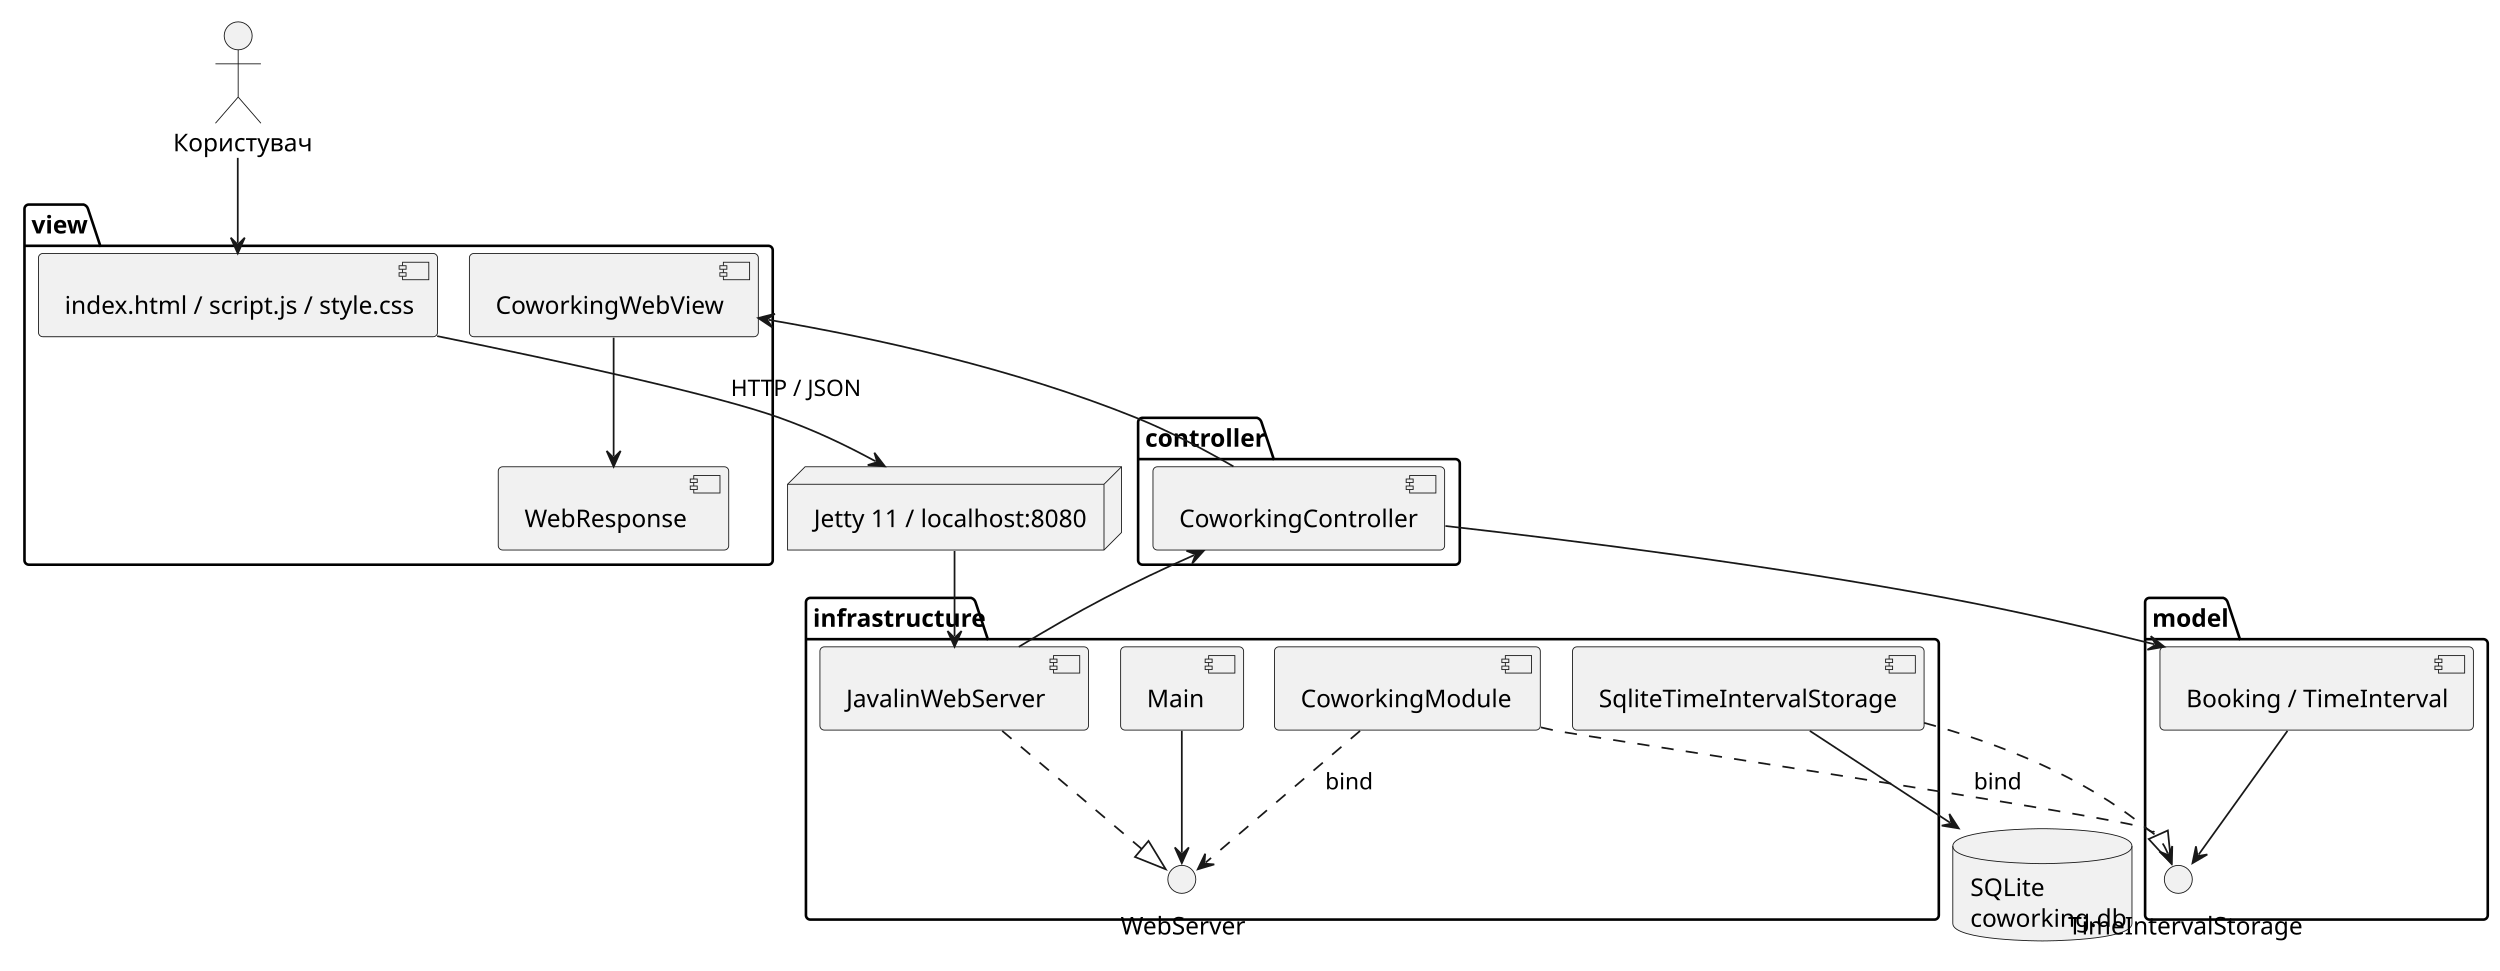
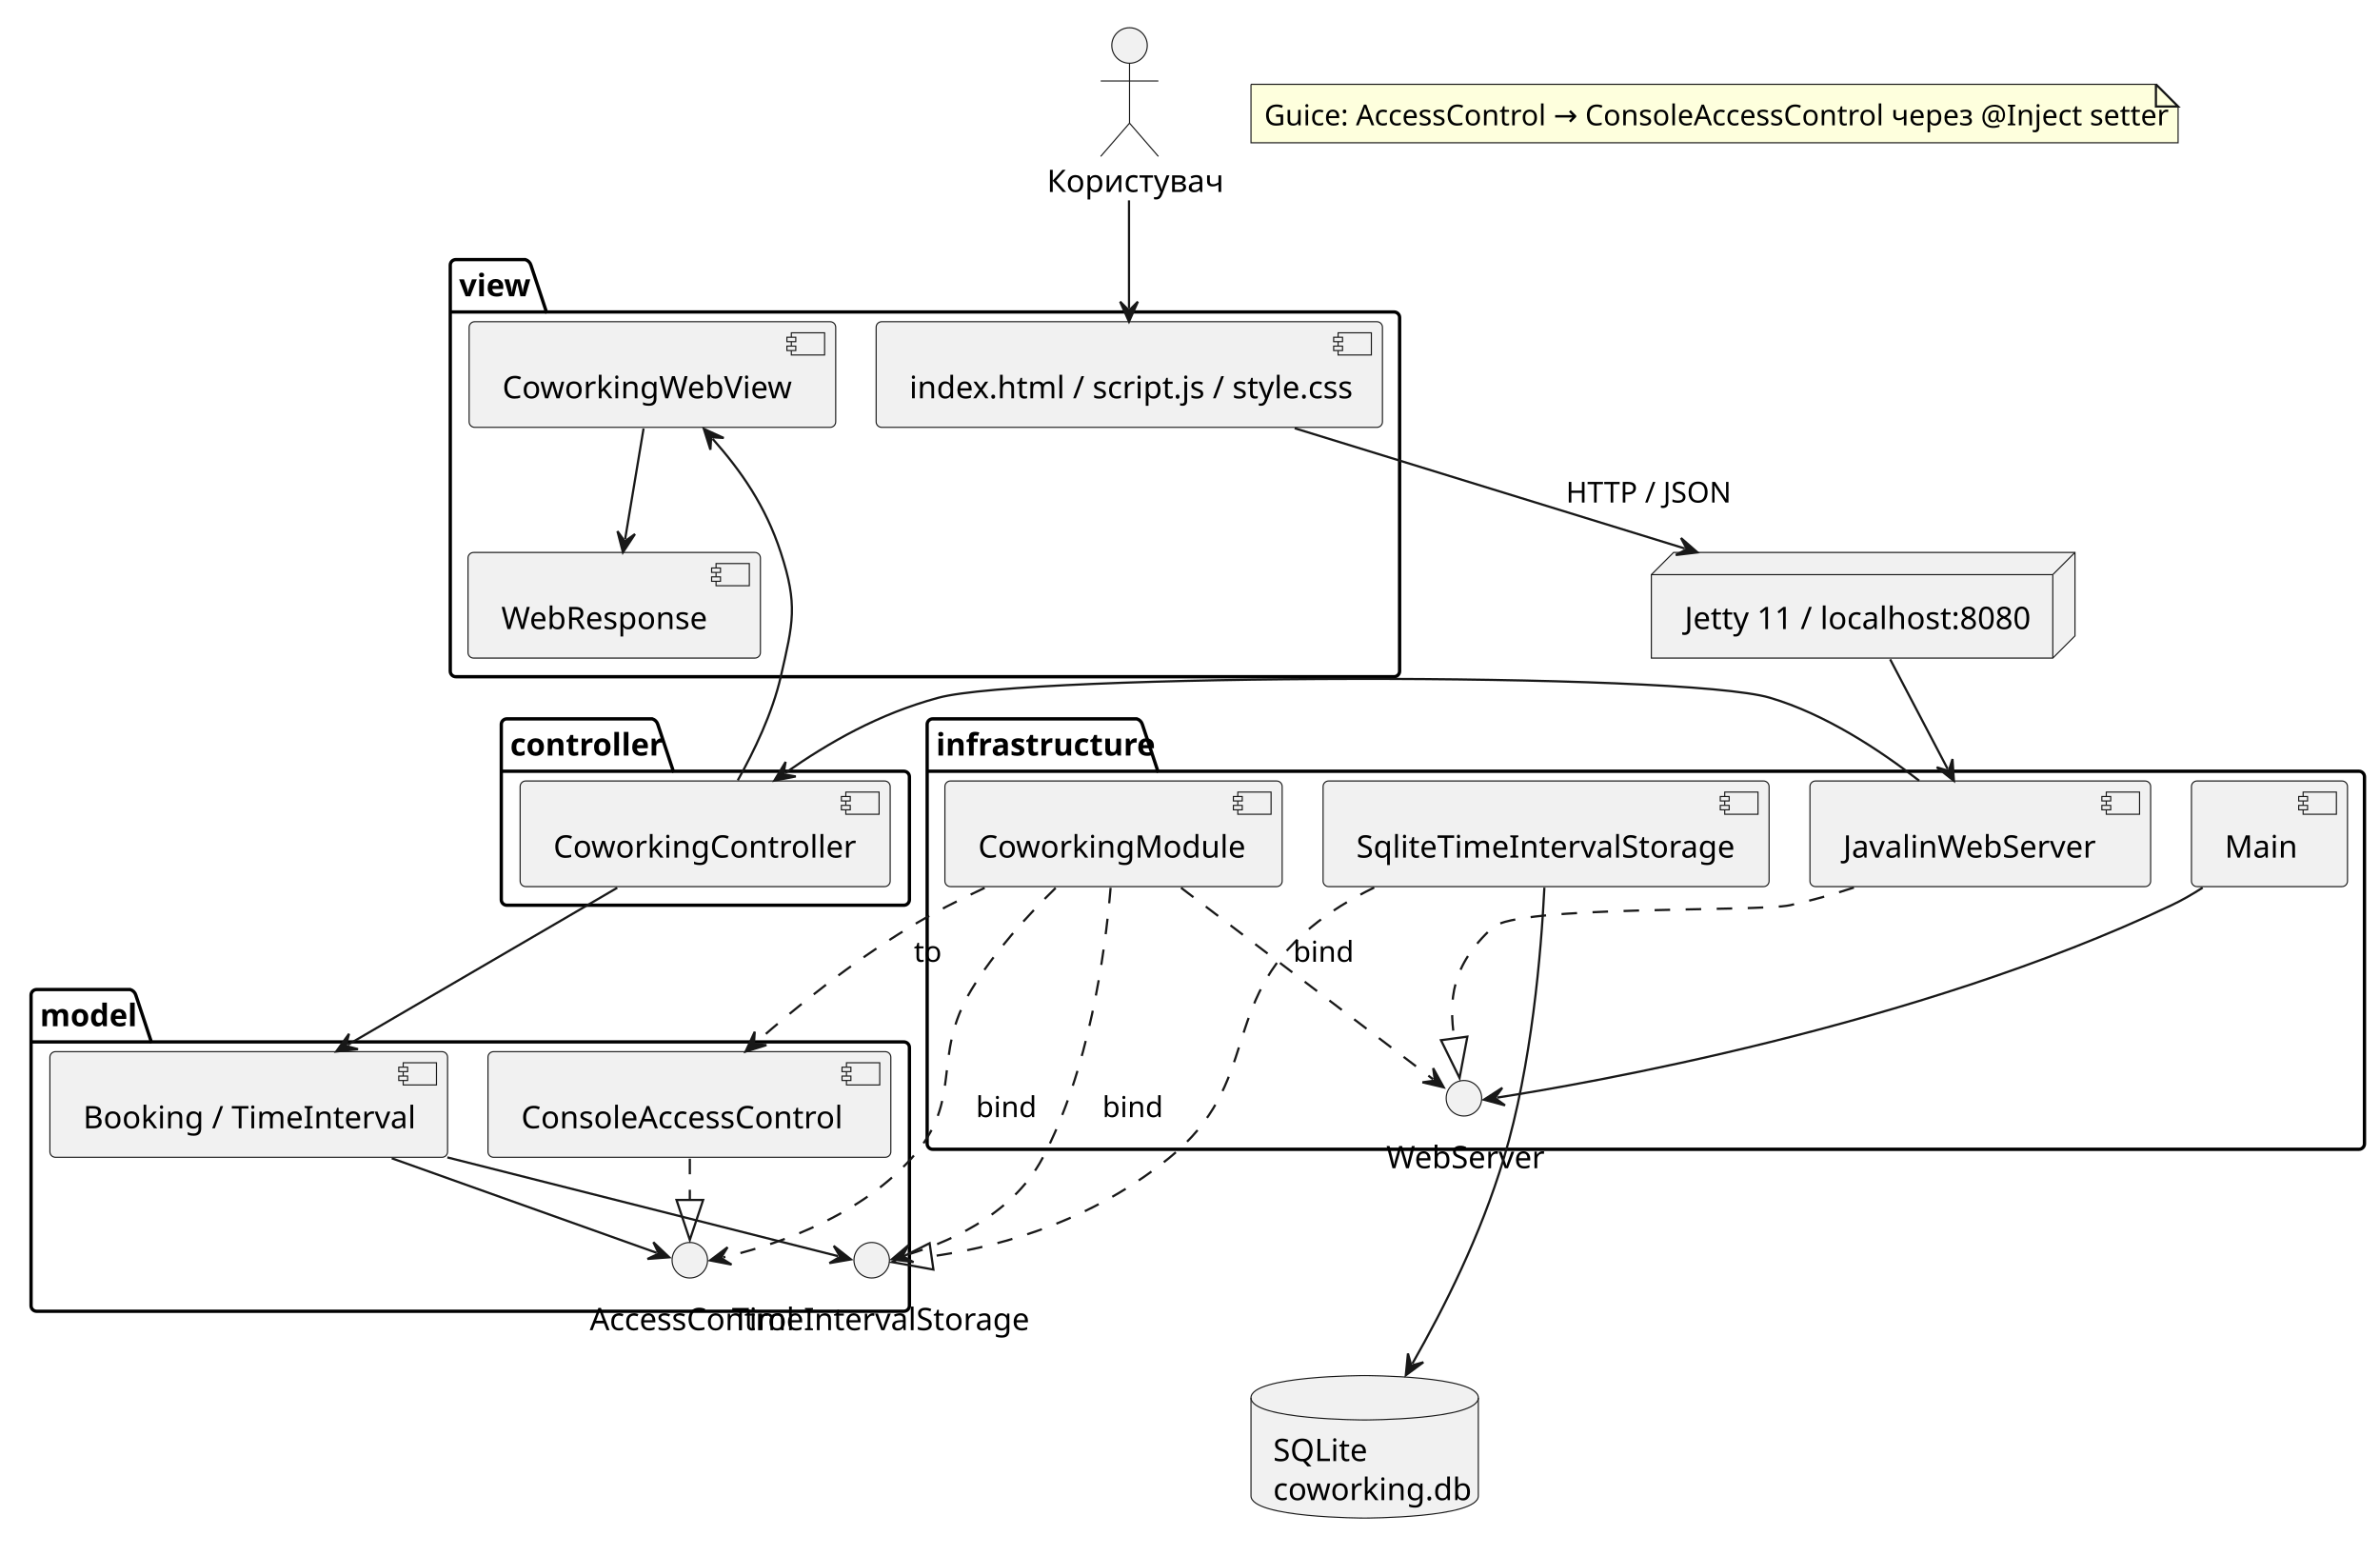
- <svg xmlns="http://www.w3.org/2000/svg" contentStyleType="text/css" data-diagram-type="DESCRIPTION" height="555px" preserveAspectRatio="none" style="width:1430px;height:555px;background:#FFFFFF;" version="1.1" viewBox="0 0 1430 555" width="1430px" zoomAndPan="magnify">
+ <svg xmlns="http://www.w3.org/2000/svg" contentStyleType="text/css" data-diagram-type="DESCRIPTION" height="701px" preserveAspectRatio="none" style="width:1073px;height:701px;background:#FFFFFF;" version="1.1" viewBox="0 0 1073 701" width="1073px" zoomAndPan="magnify">
  <defs />
  <g>
    <g class="cluster" data-entity="view" data-source-line="5" data-uid="ent0005" id="cluster_view">
-       <path d="M16.5,117 L47.852,117 A3.75,3.75 0 0 1 50.352,119.5 L57.352,140.609 L439.5,140.609 A2.5,2.5 0 0 1 442,143.109 L442,320.5 A2.5,2.5 0 0 1 439.5,323 L16.5,323 A2.5,2.5 0 0 1 14,320.5 L14,119.5 A2.5,2.5 0 0 1 16.5,117" fill="none" style="stroke:#000000;stroke-width:1.5;" />
-       <line style="stroke:#000000;stroke-width:1.5;" x1="14" x2="57.352" y1="140.609" y2="140.609" />
-       <text fill="#000000" font-family="sans-serif" font-size="14" font-weight="bold" lengthAdjust="spacing" textLength="30.352" x="18" y="133.533">view</text>
+       <path d="M205.5,117 L236.852,117 A3.75,3.75 0 0 1 239.352,119.5 L246.352,140.609 L628.5,140.609 A2.5,2.5 0 0 1 631,143.109 L631,302.5 A2.5,2.5 0 0 1 628.5,305 L205.5,305 A2.5,2.5 0 0 1 203,302.5 L203,119.5 A2.5,2.5 0 0 1 205.5,117" fill="none" style="stroke:#000000;stroke-width:1.5;" />
+       <line style="stroke:#000000;stroke-width:1.5;" x1="203" x2="246.352" y1="140.609" y2="140.609" />
+       <text fill="#000000" font-family="sans-serif" font-size="14" font-weight="bold" lengthAdjust="spacing" textLength="30.352" x="207" y="133.533">view</text>
    </g>
    <g class="cluster" data-entity="controller" data-source-line="10" data-uid="ent0009" id="cluster_controller">
-       <path d="M653.5,239 L719.065,239 A3.75,3.75 0 0 1 721.565,241.5 L728.565,262.609 L832.5,262.609 A2.5,2.5 0 0 1 835,265.109 L835,320.5 A2.5,2.5 0 0 1 832.5,323 L653.5,323 A2.5,2.5 0 0 1 651,320.5 L651,241.5 A2.5,2.5 0 0 1 653.5,239" fill="none" style="stroke:#000000;stroke-width:1.5;" />
-       <line style="stroke:#000000;stroke-width:1.5;" x1="651" x2="728.565" y1="262.609" y2="262.609" />
-       <text fill="#000000" font-family="sans-serif" font-size="14" font-weight="bold" lengthAdjust="spacing" textLength="64.565" x="655" y="255.533">controller</text>
+       <path d="M228.5,324 L294.065,324 A3.75,3.75 0 0 1 296.565,326.5 L303.565,347.609 L407.5,347.609 A2.5,2.5 0 0 1 410,350.109 L410,405.5 A2.5,2.5 0 0 1 407.5,408 L228.5,408 A2.5,2.5 0 0 1 226,405.5 L226,326.5 A2.5,2.5 0 0 1 228.5,324" fill="none" style="stroke:#000000;stroke-width:1.5;" />
+       <line style="stroke:#000000;stroke-width:1.5;" x1="226" x2="303.565" y1="347.609" y2="347.609" />
+       <text fill="#000000" font-family="sans-serif" font-size="14" font-weight="bold" lengthAdjust="spacing" textLength="64.565" x="230" y="340.533">controller</text>
    </g>
    <g class="cluster" data-entity="model" data-source-line="13" data-uid="ent0011" id="cluster_model">
-       <path d="M1229.5,342 L1271.727,342 A3.75,3.75 0 0 1 1274.227,344.5 L1281.227,365.609 L1420.5,365.609 A2.5,2.5 0 0 1 1423,368.109 L1423,523.5 A2.5,2.5 0 0 1 1420.5,526 L1229.5,526 A2.5,2.5 0 0 1 1227,523.5 L1227,344.5 A2.5,2.5 0 0 1 1229.5,342" fill="none" style="stroke:#000000;stroke-width:1.5;" />
-       <line style="stroke:#000000;stroke-width:1.5;" x1="1227" x2="1281.227" y1="365.609" y2="365.609" />
-       <text fill="#000000" font-family="sans-serif" font-size="14" font-weight="bold" lengthAdjust="spacing" textLength="41.227" x="1231" y="358.533">model</text>
-     </g>
-     <g class="cluster" data-entity="infrastructure" data-source-line="17" data-uid="ent0014" id="cluster_infrastructure">
-       <path d="M463.5,342 L555.52,342 A3.75,3.75 0 0 1 558.02,344.5 L565.02,365.609 L1106.5,365.609 A2.5,2.5 0 0 1 1109,368.109 L1109,523.5 A2.5,2.5 0 0 1 1106.5,526 L463.5,526 A2.5,2.5 0 0 1 461,523.5 L461,344.5 A2.5,2.5 0 0 1 463.5,342" fill="none" style="stroke:#000000;stroke-width:1.5;" />
-       <line style="stroke:#000000;stroke-width:1.5;" x1="461" x2="565.02" y1="365.609" y2="365.609" />
-       <text fill="#000000" font-family="sans-serif" font-size="14" font-weight="bold" lengthAdjust="spacing" textLength="91.02" x="465" y="358.533">infrastructure</text>
+       <path d="M16.5,446 L58.727,446 A3.75,3.75 0 0 1 61.227,448.5 L68.228,469.609 L407.5,469.609 A2.5,2.5 0 0 1 410,472.109 L410,588.5 A2.5,2.5 0 0 1 407.5,591 L16.5,591 A2.5,2.5 0 0 1 14,588.5 L14,448.5 A2.5,2.5 0 0 1 16.5,446" fill="none" style="stroke:#000000;stroke-width:1.5;" />
+       <line style="stroke:#000000;stroke-width:1.5;" x1="14" x2="68.228" y1="469.609" y2="469.609" />
+       <text fill="#000000" font-family="sans-serif" font-size="14" font-weight="bold" lengthAdjust="spacing" textLength="41.227" x="18" y="462.533">model</text>
+     </g>
+     <g class="cluster" data-entity="infrastructure" data-source-line="19" data-uid="ent0016" id="cluster_infrastructure">
+       <path d="M420.5,324 L512.52,324 A3.75,3.75 0 0 1 515.02,326.5 L522.02,347.609 L1063.5,347.609 A2.5,2.5 0 0 1 1066,350.109 L1066,515.5 A2.5,2.5 0 0 1 1063.5,518 L420.5,518 A2.5,2.5 0 0 1 418,515.5 L418,326.5 A2.5,2.5 0 0 1 420.5,324" fill="none" style="stroke:#000000;stroke-width:1.5;" />
+       <line style="stroke:#000000;stroke-width:1.5;" x1="418" x2="522.02" y1="347.609" y2="347.609" />
+       <text fill="#000000" font-family="sans-serif" font-size="14" font-weight="bold" lengthAdjust="spacing" textLength="91.02" x="422" y="340.533">infrastructure</text>
    </g>
    <g class="entity" data-entity="User" data-source-line="2" data-uid="ent0002" id="entity_User">
-       <ellipse cx="136.239" cy="20.5" fill="#F1F1F1" rx="8" ry="8" style="stroke:#181818;stroke-width:0.5;" />
-       <path d="M136.239,28.5 L136.239,55.5 M123.239,36.5 L149.239,36.5 M136.239,55.5 L123.239,70.5 M136.239,55.5 L149.239,70.5" fill="none" style="stroke:#181818;stroke-width:0.5;" />
-       <text fill="#000000" font-family="sans-serif" font-size="14" lengthAdjust="spacing" textLength="74.478" x="99" y="86.533">Користувач</text>
+       <ellipse cx="509.239" cy="20.5" fill="#F1F1F1" rx="8" ry="8" style="stroke:#181818;stroke-width:0.5;" />
+       <path d="M509.239,28.5 L509.239,55.5 M496.239,36.5 L522.239,36.5 M509.239,55.5 L496.239,70.5 M509.239,55.5 L522.239,70.5" fill="none" style="stroke:#181818;stroke-width:0.5;" />
+       <text fill="#000000" font-family="sans-serif" font-size="14" lengthAdjust="spacing" textLength="74.478" x="472" y="86.533">Користувач</text>
    </g>
    <g class="entity" data-entity="Jetty" data-source-line="3" data-uid="ent0003" id="entity_Jetty">
-       <polygon fill="#F1F1F1" points="450.5,277,460.5,267,641.485,267,641.485,304.609,631.485,314.609,450.5,314.609,450.5,277" style="stroke:#181818;stroke-width:0.5;" />
-       <line style="stroke:#181818;stroke-width:0.5;" x1="631.485" x2="641.485" y1="277" y2="267" />
-       <line style="stroke:#181818;stroke-width:0.5;" x1="450.5" x2="631.485" y1="277" y2="277" />
-       <line style="stroke:#181818;stroke-width:0.5;" x1="631.485" x2="631.485" y1="277" y2="314.609" />
-       <text fill="#000000" font-family="sans-serif" font-size="14" lengthAdjust="spacing" textLength="150.985" x="465.5" y="301.533">Jetty 11 / localhost:8080</text>
+       <polygon fill="#F1F1F1" points="744.5,259,754.5,249,935.485,249,935.485,286.609,925.485,296.609,744.5,296.609,744.5,259" style="stroke:#181818;stroke-width:0.5;" />
+       <line style="stroke:#181818;stroke-width:0.5;" x1="925.485" x2="935.485" y1="259" y2="249" />
+       <line style="stroke:#181818;stroke-width:0.5;" x1="744.5" x2="925.485" y1="259" y2="259" />
+       <line style="stroke:#181818;stroke-width:0.5;" x1="925.485" x2="925.485" y1="259" y2="296.609" />
+       <text fill="#000000" font-family="sans-serif" font-size="14" lengthAdjust="spacing" textLength="150.985" x="759.5" y="283.533">Jetty 11 / localhost:8080</text>
    </g>
    <g class="entity" data-entity="DB" data-source-line="4" data-uid="ent0004" id="entity_DB">
-       <path d="M1117,484 C1117,474 1168.245,474 1168.245,474 C1168.245,474 1219.489,474 1219.489,484 L1219.489,528.219 C1219.489,538.219 1168.245,538.219 1168.245,538.219 C1168.245,538.219 1117,538.219 1117,528.219 L1117,484" fill="#F1F1F1" style="stroke:#181818;stroke-width:0.5;" />
-       <path d="M1117,484 C1117,494 1168.245,494 1168.245,494 C1168.245,494 1219.489,494 1219.489,484" fill="none" style="stroke:#181818;stroke-width:0.5;" />
-       <text fill="#000000" font-family="sans-serif" font-size="14" lengthAdjust="spacing" textLength="42.8" x="1127" y="512.533">SQLite</text>
-       <text fill="#000000" font-family="sans-serif" font-size="14" lengthAdjust="spacing" textLength="82.489" x="1127" y="530.143">coworking.db</text>
+       <path d="M564,630 C564,620 615.245,620 615.245,620 C615.245,620 666.489,620 666.489,630 L666.489,674.219 C666.489,684.219 615.245,684.219 615.245,684.219 C615.245,684.219 564,684.219 564,674.219 L564,630" fill="#F1F1F1" style="stroke:#181818;stroke-width:0.5;" />
+       <path d="M564,630 C564,640 615.245,640 615.245,640 C615.245,640 666.489,640 666.489,630" fill="none" style="stroke:#181818;stroke-width:0.5;" />
+       <text fill="#000000" font-family="sans-serif" font-size="14" lengthAdjust="spacing" textLength="42.8" x="574" y="658.533">SQLite</text>
+       <text fill="#000000" font-family="sans-serif" font-size="14" lengthAdjust="spacing" textLength="82.489" x="574" y="676.143">coworking.db</text>
+     </g>
+     <g class="entity" data-entity="AccessDI" data-source-line="45" data-uid="ent0041" id="entity_AccessDI">
+       <path d="M564,38 L564,64.352 L981.976,64.352 L981.976,48 L971.976,38 L564,38" fill="#FEFFDD" style="stroke:#181818;stroke-width:0.5;" />
+       <path d="M971.976,38 L971.976,48 L981.976,48 L971.976,38" fill="#FEFFDD" style="stroke:#181818;stroke-width:1;" />
+       <text fill="#000000" font-family="sans-serif" font-size="13" lengthAdjust="spacing" textLength="396.976" x="570" y="56.495">Guice: AccessControl → ConsoleAccessControl через @Inject setter</text>
    </g>
    <g class="entity" data-entity="Page" data-source-line="6" data-uid="ent0006" id="entity_Page">
-       <rect fill="#F1F1F1" height="47.609" rx="2.5" ry="2.5" style="stroke:#181818;stroke-width:0.5;" width="228.269" x="22" y="145" />
-       <rect fill="#F1F1F1" height="10" style="stroke:#181818;stroke-width:0.5;" width="15" x="230.269" y="150" />
-       <rect fill="#F1F1F1" height="2" style="stroke:#181818;stroke-width:0.5;" width="4" x="228.269" y="152" />
-       <rect fill="#F1F1F1" height="2" style="stroke:#181818;stroke-width:0.5;" width="4" x="228.269" y="156" />
-       <text fill="#000000" font-family="sans-serif" font-size="14" lengthAdjust="spacing" textLength="188.269" x="37" y="179.533">index.html / script.js / style.css</text>
+       <rect fill="#F1F1F1" height="47.609" rx="2.5" ry="2.5" style="stroke:#181818;stroke-width:0.5;" width="228.269" x="395" y="145" />
+       <rect fill="#F1F1F1" height="10" style="stroke:#181818;stroke-width:0.5;" width="15" x="603.269" y="150" />
+       <rect fill="#F1F1F1" height="2" style="stroke:#181818;stroke-width:0.5;" width="4" x="601.269" y="152" />
+       <rect fill="#F1F1F1" height="2" style="stroke:#181818;stroke-width:0.5;" width="4" x="601.269" y="156" />
+       <text fill="#000000" font-family="sans-serif" font-size="14" lengthAdjust="spacing" textLength="188.269" x="410" y="179.533">index.html / script.js / style.css</text>
    </g>
    <g class="entity" data-entity="View" data-source-line="7" data-uid="ent0007" id="entity_View">
-       <rect fill="#F1F1F1" height="47.609" rx="2.5" ry="2.5" style="stroke:#181818;stroke-width:0.5;" width="165.269" x="268.5" y="145" />
-       <rect fill="#F1F1F1" height="10" style="stroke:#181818;stroke-width:0.5;" width="15" x="413.769" y="150" />
-       <rect fill="#F1F1F1" height="2" style="stroke:#181818;stroke-width:0.5;" width="4" x="411.769" y="152" />
-       <rect fill="#F1F1F1" height="2" style="stroke:#181818;stroke-width:0.5;" width="4" x="411.769" y="156" />
-       <text fill="#000000" font-family="sans-serif" font-size="14" lengthAdjust="spacing" textLength="125.269" x="283.5" y="179.533">CoworkingWebView</text>
+       <rect fill="#F1F1F1" height="47.609" rx="2.5" ry="2.5" style="stroke:#181818;stroke-width:0.5;" width="165.269" x="211.5" y="145" />
+       <rect fill="#F1F1F1" height="10" style="stroke:#181818;stroke-width:0.5;" width="15" x="356.769" y="150" />
+       <rect fill="#F1F1F1" height="2" style="stroke:#181818;stroke-width:0.5;" width="4" x="354.769" y="152" />
+       <rect fill="#F1F1F1" height="2" style="stroke:#181818;stroke-width:0.5;" width="4" x="354.769" y="156" />
+       <text fill="#000000" font-family="sans-serif" font-size="14" lengthAdjust="spacing" textLength="125.269" x="226.5" y="179.533">CoworkingWebView</text>
    </g>
    <g class="entity" data-entity="Response" data-source-line="8" data-uid="ent0008" id="entity_Response">
-       <rect fill="#F1F1F1" height="47.609" rx="2.5" ry="2.5" style="stroke:#181818;stroke-width:0.5;" width="131.827" x="285" y="267" />
-       <rect fill="#F1F1F1" height="10" style="stroke:#181818;stroke-width:0.5;" width="15" x="396.827" y="272" />
-       <rect fill="#F1F1F1" height="2" style="stroke:#181818;stroke-width:0.5;" width="4" x="394.827" y="274" />
-       <rect fill="#F1F1F1" height="2" style="stroke:#181818;stroke-width:0.5;" width="4" x="394.827" y="278" />
-       <text fill="#000000" font-family="sans-serif" font-size="14" lengthAdjust="spacing" textLength="91.827" x="300" y="301.533">WebResponse</text>
+       <rect fill="#F1F1F1" height="47.609" rx="2.5" ry="2.5" style="stroke:#181818;stroke-width:0.5;" width="131.827" x="211" y="249" />
+       <rect fill="#F1F1F1" height="10" style="stroke:#181818;stroke-width:0.5;" width="15" x="322.827" y="254" />
+       <rect fill="#F1F1F1" height="2" style="stroke:#181818;stroke-width:0.5;" width="4" x="320.827" y="256" />
+       <rect fill="#F1F1F1" height="2" style="stroke:#181818;stroke-width:0.5;" width="4" x="320.827" y="260" />
+       <text fill="#000000" font-family="sans-serif" font-size="14" lengthAdjust="spacing" textLength="91.827" x="226" y="283.533">WebResponse</text>
    </g>
    <g class="entity" data-entity="Controller" data-source-line="11" data-uid="ent0010" id="entity_Controller">
-       <rect fill="#F1F1F1" height="47.609" rx="2.5" ry="2.5" style="stroke:#181818;stroke-width:0.5;" width="166.827" x="659.5" y="267" />
-       <rect fill="#F1F1F1" height="10" style="stroke:#181818;stroke-width:0.5;" width="15" x="806.327" y="272" />
-       <rect fill="#F1F1F1" height="2" style="stroke:#181818;stroke-width:0.5;" width="4" x="804.327" y="274" />
-       <rect fill="#F1F1F1" height="2" style="stroke:#181818;stroke-width:0.5;" width="4" x="804.327" y="278" />
-       <text fill="#000000" font-family="sans-serif" font-size="14" lengthAdjust="spacing" textLength="126.827" x="674.5" y="301.533">CoworkingController</text>
+       <rect fill="#F1F1F1" height="47.609" rx="2.5" ry="2.5" style="stroke:#181818;stroke-width:0.5;" width="166.827" x="234.5" y="352" />
+       <rect fill="#F1F1F1" height="10" style="stroke:#181818;stroke-width:0.5;" width="15" x="381.327" y="357" />
+       <rect fill="#F1F1F1" height="2" style="stroke:#181818;stroke-width:0.5;" width="4" x="379.327" y="359" />
+       <rect fill="#F1F1F1" height="2" style="stroke:#181818;stroke-width:0.5;" width="4" x="379.327" y="363" />
+       <text fill="#000000" font-family="sans-serif" font-size="14" lengthAdjust="spacing" textLength="126.827" x="249.5" y="386.533">CoworkingController</text>
    </g>
    <g class="entity" data-entity="Model" data-source-line="14" data-uid="ent0012" id="entity_Model">
-       <rect fill="#F1F1F1" height="47.609" rx="2.5" ry="2.5" style="stroke:#181818;stroke-width:0.5;" width="179.282" x="1235.5" y="370" />
-       <rect fill="#F1F1F1" height="10" style="stroke:#181818;stroke-width:0.5;" width="15" x="1394.782" y="375" />
-       <rect fill="#F1F1F1" height="2" style="stroke:#181818;stroke-width:0.5;" width="4" x="1392.782" y="377" />
-       <rect fill="#F1F1F1" height="2" style="stroke:#181818;stroke-width:0.5;" width="4" x="1392.782" y="381" />
-       <text fill="#000000" font-family="sans-serif" font-size="14" lengthAdjust="spacing" textLength="139.282" x="1250.5" y="404.533">Booking / TimeInterval</text>
+       <rect fill="#F1F1F1" height="47.609" rx="2.5" ry="2.5" style="stroke:#181818;stroke-width:0.5;" width="179.282" x="22.5" y="474" />
+       <rect fill="#F1F1F1" height="10" style="stroke:#181818;stroke-width:0.5;" width="15" x="181.782" y="479" />
+       <rect fill="#F1F1F1" height="2" style="stroke:#181818;stroke-width:0.5;" width="4" x="179.782" y="481" />
+       <rect fill="#F1F1F1" height="2" style="stroke:#181818;stroke-width:0.5;" width="4" x="179.782" y="485" />
+       <text fill="#000000" font-family="sans-serif" font-size="14" lengthAdjust="spacing" textLength="139.282" x="37.5" y="508.533">Booking / TimeInterval</text>
    </g>
    <g class="entity" data-entity="Storage" data-source-line="15" data-uid="ent0013" id="entity_Storage">
-       <ellipse cx="1246" cy="503" fill="#F1F1F1" rx="8" ry="8" style="stroke:#181818;stroke-width:0.5;" />
-       <text fill="#000000" font-family="sans-serif" font-size="14" lengthAdjust="spacing" textLength="126.055" x="1182.973" y="534.533">TimeIntervalStorage</text>
-     </g>
-     <g class="entity" data-entity="Main" data-source-line="18" data-uid="ent0015" id="entity_Main">
-       <rect fill="#F1F1F1" height="47.609" rx="2.5" ry="2.5" style="stroke:#181818;stroke-width:0.5;" width="70.345" x="641" y="370" />
-       <rect fill="#F1F1F1" height="10" style="stroke:#181818;stroke-width:0.5;" width="15" x="691.345" y="375" />
-       <rect fill="#F1F1F1" height="2" style="stroke:#181818;stroke-width:0.5;" width="4" x="689.345" y="377" />
-       <rect fill="#F1F1F1" height="2" style="stroke:#181818;stroke-width:0.5;" width="4" x="689.345" y="381" />
-       <text fill="#000000" font-family="sans-serif" font-size="14" lengthAdjust="spacing" textLength="30.345" x="656" y="404.533">Main</text>
-     </g>
-     <g class="entity" data-entity="Module" data-source-line="19" data-uid="ent0016" id="entity_Module">
-       <rect fill="#F1F1F1" height="47.609" rx="2.5" ry="2.5" style="stroke:#181818;stroke-width:0.5;" width="152.055" x="729" y="370" />
-       <rect fill="#F1F1F1" height="10" style="stroke:#181818;stroke-width:0.5;" width="15" x="861.055" y="375" />
-       <rect fill="#F1F1F1" height="2" style="stroke:#181818;stroke-width:0.5;" width="4" x="859.055" y="377" />
-       <rect fill="#F1F1F1" height="2" style="stroke:#181818;stroke-width:0.5;" width="4" x="859.055" y="381" />
-       <text fill="#000000" font-family="sans-serif" font-size="14" lengthAdjust="spacing" textLength="112.055" x="744" y="404.533">CoworkingModule</text>
-     </g>
-     <g class="entity" data-entity="Server" data-source-line="20" data-uid="ent0017" id="entity_Server">
-       <ellipse cx="676" cy="503" fill="#F1F1F1" rx="8" ry="8" style="stroke:#181818;stroke-width:0.5;" />
-       <text fill="#000000" font-family="sans-serif" font-size="14" lengthAdjust="spacing" textLength="70.02" x="640.99" y="534.533">WebServer</text>
-     </g>
-     <g class="entity" data-entity="Adapter" data-source-line="21" data-uid="ent0018" id="entity_Adapter">
-       <rect fill="#F1F1F1" height="47.609" rx="2.5" ry="2.5" style="stroke:#181818;stroke-width:0.5;" width="153.6" x="469" y="370" />
-       <rect fill="#F1F1F1" height="10" style="stroke:#181818;stroke-width:0.5;" width="15" x="602.6" y="375" />
-       <rect fill="#F1F1F1" height="2" style="stroke:#181818;stroke-width:0.5;" width="4" x="600.6" y="377" />
-       <rect fill="#F1F1F1" height="2" style="stroke:#181818;stroke-width:0.5;" width="4" x="600.6" y="381" />
-       <text fill="#000000" font-family="sans-serif" font-size="14" lengthAdjust="spacing" textLength="113.6" x="484" y="404.533">JavalinWebServer</text>
-     </g>
-     <g class="entity" data-entity="Sqlite" data-source-line="22" data-uid="ent0019" id="entity_Sqlite">
-       <rect fill="#F1F1F1" height="47.609" rx="2.5" ry="2.5" style="stroke:#181818;stroke-width:0.5;" width="201.075" x="899.5" y="370" />
-       <rect fill="#F1F1F1" height="10" style="stroke:#181818;stroke-width:0.5;" width="15" x="1080.575" y="375" />
-       <rect fill="#F1F1F1" height="2" style="stroke:#181818;stroke-width:0.5;" width="4" x="1078.575" y="377" />
-       <rect fill="#F1F1F1" height="2" style="stroke:#181818;stroke-width:0.5;" width="4" x="1078.575" y="381" />
-       <text fill="#000000" font-family="sans-serif" font-size="14" lengthAdjust="spacing" textLength="161.075" x="914.5" y="404.533">SqliteTimeIntervalStorage</text>
-     </g>
-     <g class="link" data-entity-1="User" data-entity-2="Page" data-uid="lnk20" id="link_User_Page">
-       <polygon fill="#181818" points="136,144.964,140,135.964,136,139.964,132,135.964,136,144.964" style="stroke:#181818;stroke-width:1;" />
-       <path d="M136,90.304 C136,108.386 136,123.366 136,138.964" fill="none" style="stroke:#181818;stroke-width:1;" />
-     </g>
-     <g class="link" data-entity-1="Page" data-entity-2="Jetty" data-uid="lnk21" id="link_Page_Jetty">
-       <polygon fill="#181818" points="506.17,266.757,500.153,258.96,501.771,264.38,496.35,265.998,506.17,266.757" style="stroke:#181818;stroke-width:1;" />
-       <path d="M250.055,192.257 C322.916,207.078 410.202,226.122 446,239 C466.539,246.388 482.968,254.222 500.891,263.905" fill="none" style="stroke:#181818;stroke-width:1;" />
-       <text fill="#000000" font-family="sans-serif" font-size="13" lengthAdjust="spacing" textLength="79.447" x="418" y="226.495">HTTP / JSON</text>
-     </g>
-     <g class="link" data-entity-1="Jetty" data-entity-2="Adapter" data-uid="lnk22" id="link_Jetty_Adapter">
-       <polygon fill="#181818" points="546,369.936,550,360.936,546,364.936,542,360.936,546,369.936" style="stroke:#181818;stroke-width:1;" />
-       <path d="M546,315.171 C546,331.595 546,347.537 546,363.936" fill="none" style="stroke:#181818;stroke-width:1;" />
-     </g>
-     <g class="link" data-entity-1="Adapter" data-entity-2="Controller" data-uid="lnk23" id="link_Adapter_Controller">
-       <polygon fill="#181818" points="688.503,315.09,678.654,315.093,683.934,317.122,681.905,322.402,688.503,315.09" style="stroke:#181818;stroke-width:1;" />
-       <path d="M582.738,369.985 C597.791,360.879 615.519,350.565 632,342 C650.098,332.595 664.842,325.615 683.021,317.528" fill="none" style="stroke:#181818;stroke-width:1;" />
-     </g>
-     <g class="link" data-entity-1="Controller" data-entity-2="Model" data-uid="lnk24" id="link_Controller_Model">
-       <polygon fill="#181818" points="1238.015,369.961,1230.256,363.894,1233.164,368.747,1228.312,371.655,1238.015,369.961" style="stroke:#181818;stroke-width:1;" />
-       <path d="M826.782,300.858 C902.029,309.398 1015.362,323.708 1113,342 C1154.394,349.755 1194.027,358.943 1232.194,368.503" fill="none" style="stroke:#181818;stroke-width:1;" />
-     </g>
-     <g class="link" data-entity-1="Controller" data-entity-2="View" data-uid="lnk25" id="link_Controller_View">
-       <polygon fill="#181818" points="433.69,181.911,441.883,187.377,438.618,182.758,443.237,179.493,433.69,181.911" style="stroke:#181818;stroke-width:1;" />
-       <path d="M705.534,266.811 C688.957,257.252 668.955,246.648 650,239 C579.6,210.594 500.843,193.448 439.603,182.927" fill="none" style="stroke:#181818;stroke-width:1;" />
-     </g>
-     <g class="link" data-entity-1="View" data-entity-2="Response" data-uid="lnk26" id="link_View_Response">
-       <polygon fill="#181818" points="351,266.934,355,257.934,351,261.934,347,257.934,351,266.934" style="stroke:#181818;stroke-width:1;" />
-       <path d="M351,193.137 C351,214.387 351,239.707 351,260.934" fill="none" style="stroke:#181818;stroke-width:1;" />
-     </g>
-     <g class="link" data-entity-1="Model" data-entity-2="Storage" data-uid="lnk27" id="link_Model_Storage">
-       <polygon fill="#181818" points="1254.088,493.739,1262.587,488.762,1257.004,489.677,1256.089,484.095,1254.088,493.739" style="stroke:#181818;stroke-width:1;" />
-       <path d="M1308.439,418.06 C1291.789,441.243 1270.317,471.141 1257.588,488.865" fill="none" style="stroke:#181818;stroke-width:1;" />
-     </g>
-     <g class="link" data-entity-1="Sqlite" data-entity-2="Storage" data-uid="lnk28" id="link_Sqlite_Storage">
-       <polygon fill="none" points="1241.884,493.903,1240.002,475.023,1229.05,479.928,1241.884,493.903" style="stroke:#181818;stroke-width:1;" />
-       <path d="M1100.604,413.469 C1143.406,425.231 1191.707,444.099 1228,474 C1234.34,479.224 1231.57,470.875 1234.526,477.476" fill="none" style="stroke:#181818;stroke-width:1;stroke-dasharray:7.0,7.0;" />
-     </g>
-     <g class="link" data-entity-1="Sqlite" data-entity-2="DB" data-uid="lnk29" id="link_Sqlite_DB">
-       <polygon fill="#181818" points="1120.399,473.833,1115.061,465.556,1116.216,471.094,1110.679,472.249,1120.399,473.833" style="stroke:#181818;stroke-width:1;" />
-       <path d="M1035.218,418.06 C1059.946,434.25 1088.285,452.806 1115.38,470.546" fill="none" style="stroke:#181818;stroke-width:1;" />
-     </g>
-     <g class="link" data-entity-1="Adapter" data-entity-2="Server" data-uid="lnk30" id="link_Adapter_Server">
-       <polygon fill="none" points="666.817,497.23,656.952,481.023,649.201,490.183,666.817,497.23" style="stroke:#181818;stroke-width:1;" />
-       <path d="M573.252,418.06 C602.587,442.881 633.878,469.358 653.076,485.603" fill="none" style="stroke:#181818;stroke-width:1;stroke-dasharray:7.0,7.0;" />
-     </g>
-     <g class="link" data-entity-1="Main" data-entity-2="Server" data-uid="lnk31" id="link_Main_Server">
-       <polygon fill="#181818" points="676,493.739,680,484.739,676,488.739,672,484.739,676,493.739" style="stroke:#181818;stroke-width:1;" />
-       <path d="M676,418.06 C676,441.243 676,470.014 676,487.739" fill="none" style="stroke:#181818;stroke-width:1;" />
-     </g>
-     <g class="link" data-entity-1="Module" data-entity-2="Storage" data-uid="lnk32" id="link_Module_Storage">
-       <polygon fill="#181818" points="1242.307,493.818,1242.539,483.972,1240.385,489.203,1235.154,487.048,1242.307,493.818" style="stroke:#181818;stroke-width:1;" />
-       <path d="M881.367,416.051 C884.277,416.73 887.162,417.382 890,418 C899.299,420.023 1220.169,468.591 1228,474 C1234.862,478.739 1237.165,481.472 1240,488.279" fill="none" style="stroke:#181818;stroke-width:1;stroke-dasharray:7.0,7.0;" />
-       <text fill="#000000" font-family="sans-serif" font-size="13" lengthAdjust="spacing" textLength="24.578" x="1129" y="451.495">bind</text>
-     </g>
-     <g class="link" data-entity-1="Module" data-entity-2="Server" data-uid="lnk33" id="link_Module_Server">
-       <polygon fill="#181818" points="685.112,497.23,694.556,494.434,688.917,493.986,689.365,488.347,685.112,497.23" style="stroke:#181818;stroke-width:1;" />
-       <path d="M777.957,418.06 C748.848,442.881 708.729,477.092 689.678,493.337" fill="none" style="stroke:#181818;stroke-width:1;stroke-dasharray:7.0,7.0;" />
-       <text fill="#000000" font-family="sans-serif" font-size="13" lengthAdjust="spacing" textLength="24.578" x="758" y="451.495">bind</text>
+       <ellipse cx="393" cy="568" fill="#F1F1F1" rx="8" ry="8" style="stroke:#181818;stroke-width:0.5;" />
+       <text fill="#000000" font-family="sans-serif" font-size="14" lengthAdjust="spacing" textLength="126.055" x="329.973" y="599.533">TimeIntervalStorage</text>
+     </g>
+     <g class="entity" data-entity="Access" data-source-line="16" data-uid="ent0014" id="entity_Access">
+       <ellipse cx="311" cy="568" fill="#F1F1F1" rx="8" ry="8" style="stroke:#181818;stroke-width:0.5;" />
+       <text fill="#000000" font-family="sans-serif" font-size="14" lengthAdjust="spacing" textLength="90.255" x="265.873" y="599.533">AccessControl</text>
+     </g>
+     <g class="entity" data-entity="ConsoleAccess" data-source-line="17" data-uid="ent0015" id="entity_ConsoleAccess">
+       <rect fill="#F1F1F1" height="47.609" rx="2.5" ry="2.5" style="stroke:#181818;stroke-width:0.5;" width="181.62" x="220" y="474" />
+       <rect fill="#F1F1F1" height="10" style="stroke:#181818;stroke-width:0.5;" width="15" x="381.62" y="479" />
+       <rect fill="#F1F1F1" height="2" style="stroke:#181818;stroke-width:0.5;" width="4" x="379.62" y="481" />
+       <rect fill="#F1F1F1" height="2" style="stroke:#181818;stroke-width:0.5;" width="4" x="379.62" y="485" />
+       <text fill="#000000" font-family="sans-serif" font-size="14" lengthAdjust="spacing" textLength="141.62" x="235" y="508.533">ConsoleAccessControl</text>
+     </g>
+     <g class="entity" data-entity="Main" data-source-line="20" data-uid="ent0017" id="entity_Main">
+       <rect fill="#F1F1F1" height="47.609" rx="2.5" ry="2.5" style="stroke:#181818;stroke-width:0.5;" width="70.345" x="988" y="352" />
+       <rect fill="#F1F1F1" height="10" style="stroke:#181818;stroke-width:0.5;" width="15" x="1038.345" y="357" />
+       <rect fill="#F1F1F1" height="2" style="stroke:#181818;stroke-width:0.5;" width="4" x="1036.345" y="359" />
+       <rect fill="#F1F1F1" height="2" style="stroke:#181818;stroke-width:0.5;" width="4" x="1036.345" y="363" />
+       <text fill="#000000" font-family="sans-serif" font-size="14" lengthAdjust="spacing" textLength="30.345" x="1003" y="386.533">Main</text>
+     </g>
+     <g class="entity" data-entity="Module" data-source-line="21" data-uid="ent0018" id="entity_Module">
+       <rect fill="#F1F1F1" height="47.609" rx="2.5" ry="2.5" style="stroke:#181818;stroke-width:0.5;" width="152.055" x="426" y="352" />
+       <rect fill="#F1F1F1" height="10" style="stroke:#181818;stroke-width:0.5;" width="15" x="558.055" y="357" />
+       <rect fill="#F1F1F1" height="2" style="stroke:#181818;stroke-width:0.5;" width="4" x="556.055" y="359" />
+       <rect fill="#F1F1F1" height="2" style="stroke:#181818;stroke-width:0.5;" width="4" x="556.055" y="363" />
+       <text fill="#000000" font-family="sans-serif" font-size="14" lengthAdjust="spacing" textLength="112.055" x="441" y="386.533">CoworkingModule</text>
+     </g>
+     <g class="entity" data-entity="Server" data-source-line="22" data-uid="ent0019" id="entity_Server">
+       <ellipse cx="660" cy="495" fill="#F1F1F1" rx="8" ry="8" style="stroke:#181818;stroke-width:0.5;" />
+       <text fill="#000000" font-family="sans-serif" font-size="14" lengthAdjust="spacing" textLength="70.02" x="624.99" y="526.533">WebServer</text>
+     </g>
+     <g class="entity" data-entity="Adapter" data-source-line="23" data-uid="ent0020" id="entity_Adapter">
+       <rect fill="#F1F1F1" height="47.609" rx="2.5" ry="2.5" style="stroke:#181818;stroke-width:0.5;" width="153.6" x="816" y="352" />
+       <rect fill="#F1F1F1" height="10" style="stroke:#181818;stroke-width:0.5;" width="15" x="949.6" y="357" />
+       <rect fill="#F1F1F1" height="2" style="stroke:#181818;stroke-width:0.5;" width="4" x="947.6" y="359" />
+       <rect fill="#F1F1F1" height="2" style="stroke:#181818;stroke-width:0.5;" width="4" x="947.6" y="363" />
+       <text fill="#000000" font-family="sans-serif" font-size="14" lengthAdjust="spacing" textLength="113.6" x="831" y="386.533">JavalinWebServer</text>
+     </g>
+     <g class="entity" data-entity="Sqlite" data-source-line="24" data-uid="ent0021" id="entity_Sqlite">
+       <rect fill="#F1F1F1" height="47.609" rx="2.5" ry="2.5" style="stroke:#181818;stroke-width:0.5;" width="201.075" x="596.5" y="352" />
+       <rect fill="#F1F1F1" height="10" style="stroke:#181818;stroke-width:0.5;" width="15" x="777.575" y="357" />
+       <rect fill="#F1F1F1" height="2" style="stroke:#181818;stroke-width:0.5;" width="4" x="775.575" y="359" />
+       <rect fill="#F1F1F1" height="2" style="stroke:#181818;stroke-width:0.5;" width="4" x="775.575" y="363" />
+       <text fill="#000000" font-family="sans-serif" font-size="14" lengthAdjust="spacing" textLength="161.075" x="611.5" y="386.533">SqliteTimeIntervalStorage</text>
+     </g>
+     <g class="link" data-entity-1="User" data-entity-2="Page" data-uid="lnk22" id="link_User_Page">
+       <polygon fill="#181818" points="509,144.964,513,135.964,509,139.964,505,135.964,509,144.964" style="stroke:#181818;stroke-width:1;" />
+       <path d="M509,90.304 C509,108.386 509,123.366 509,138.964" fill="none" style="stroke:#181818;stroke-width:1;" />
+     </g>
+     <g class="link" data-entity-1="Page" data-entity-2="Jetty" data-uid="lnk23" id="link_Page_Jetty">
+       <polygon fill="#181818" points="765.29,248.978,757.867,242.505,760.512,247.505,755.511,250.15,765.29,248.978" style="stroke:#181818;stroke-width:1;" />
+       <path d="M583.696,193.018 C637.942,209.734 705.306,230.493 759.556,247.211" fill="none" style="stroke:#181818;stroke-width:1;" />
+       <text fill="#000000" font-family="sans-serif" font-size="13" lengthAdjust="spacing" textLength="79.447" x="706" y="226.495">HTTP / JSON</text>
+     </g>
+     <g class="link" data-entity-1="Jetty" data-entity-2="Adapter" data-uid="lnk24" id="link_Jetty_Adapter">
+       <polygon fill="#181818" points="880.897,351.936,880.257,342.108,878.574,347.509,873.173,345.826,880.897,351.936" style="stroke:#181818;stroke-width:1;" />
+       <path d="M852.159,297.171 C860.778,313.595 869.504,330.224 878.109,346.623" fill="none" style="stroke:#181818;stroke-width:1;" />
+     </g>
+     <g class="link" data-entity-1="Adapter" data-entity-2="Controller" data-uid="lnk25" id="link_Adapter_Controller">
+       <polygon fill="#181818" points="349.097,351.83,358.766,349.957,353.196,348.968,354.186,343.398,349.097,351.83" style="stroke:#181818;stroke-width:1;" />
+       <path d="M865.232,351.863 C847.352,337.969 822.872,321.848 798,314.5 C758.041,302.695 463.213,303.59 423,314.5 C396.087,321.802 373.931,334.489 354.016,348.395" fill="none" style="stroke:#181818;stroke-width:1;" />
+     </g>
+     <g class="link" data-entity-1="Controller" data-entity-2="Model" data-uid="lnk26" id="link_Controller_Model">
+       <polygon fill="#181818" points="151.597,473.934,161.387,472.86,155.917,471.417,157.36,465.947,151.597,473.934" style="stroke:#181818;stroke-width:1;" />
+       <path d="M278.281,400.137 C241.803,421.387 193.221,449.687 156.781,470.914" fill="none" style="stroke:#181818;stroke-width:1;" />
+     </g>
+     <g class="link" data-entity-1="Controller" data-entity-2="View" data-uid="lnk27" id="link_Controller_View">
+       <polygon fill="#181818" points="317.315,193.298,320.282,202.69,320.628,197.043,326.274,197.389,317.315,193.298" style="stroke:#181818;stroke-width:1;" />
+       <path d="M332.624,351.699 C340.019,338.533 348.214,321.458 352,305 C357.579,280.745 359.75,272.651 352,249 C345.112,227.981 334.239,212.431 321.29,197.793" fill="none" style="stroke:#181818;stroke-width:1;" />
+     </g>
+     <g class="link" data-entity-1="View" data-entity-2="Response" data-uid="lnk28" id="link_View_Response">
+       <polygon fill="#181818" points="280.842,248.946,286.267,240.726,281.664,244.014,278.376,239.411,280.842,248.946" style="stroke:#181818;stroke-width:1;" />
+       <path d="M290.142,193.145 C287.36,209.838 284.607,226.356 281.829,243.028" fill="none" style="stroke:#181818;stroke-width:1;" />
+     </g>
+     <g class="link" data-entity-1="Model" data-entity-2="Storage" data-uid="lnk29" id="link_Model_Storage">
+       <polygon fill="#181818" points="383.627,567.632,375.881,561.549,378.779,566.407,373.921,569.305,383.627,567.632" style="stroke:#181818;stroke-width:1;" />
+       <path d="M201.683,521.66 C269.464,538.786 349.664,559.05 377.81,566.162" fill="none" style="stroke:#181818;stroke-width:1;" />
+     </g>
+     <g class="link" data-entity-1="Model" data-entity-2="Access" data-uid="lnk30" id="link_Model_Access">
+       <polygon fill="#181818" points="301.704,566.683,294.571,559.892,296.995,565.003,291.883,567.426,301.704,566.683" style="stroke:#181818;stroke-width:1;" />
+       <path d="M176.61,522.052 C222.459,538.41 273.976,556.79 296.053,564.667" fill="none" style="stroke:#181818;stroke-width:1;" />
+     </g>
+     <g class="link" data-entity-1="ConsoleAccess" data-entity-2="Access" data-uid="lnk31" id="link_ConsoleAccess_Access">
+       <polygon fill="none" points="311,558.848,317,540.848,305,540.848,311,558.848" style="stroke:#181818;stroke-width:1;" />
+       <path d="M311,522.248 C311,534.543 311,531.072 311,540.848" fill="none" style="stroke:#181818;stroke-width:1;stroke-dasharray:7.0,7.0;" />
+     </g>
+     <g class="link" data-entity-1="Module" data-entity-2="Access" data-uid="lnk32" id="link_Module_Access">
+       <polygon fill="#181818" points="320.147,568.091,329.82,569.949,325.018,566.959,328.008,562.157,320.147,568.091" style="stroke:#181818;stroke-width:1;" />
+       <path d="M475.922,400.22 C463.1,412.75 448.242,429.09 438,446 C419.429,476.661 434.966,495.344 411,522 C385.507,550.355 345.472,562.203 325.992,566.732" fill="none" style="stroke:#181818;stroke-width:1;stroke-dasharray:7.0,7.0;" />
+       <text fill="#000000" font-family="sans-serif" font-size="13" lengthAdjust="spacing" textLength="24.578" x="440" y="503.495">bind</text>
+     </g>
+     <g class="link" data-entity-1="Module" data-entity-2="ConsoleAccess" data-uid="lnk33" id="link_Module_ConsoleAccess">
+       <polygon fill="#181818" points="336.135,473.962,345.539,471.035,339.894,470.665,340.264,465.02,336.135,473.962" style="stroke:#181818;stroke-width:1;" />
+       <path d="M443.924,400.182 C432.408,405.523 420.608,411.549 410,418 C383.133,434.338 359.902,453.118 340.646,470.005" fill="none" style="stroke:#181818;stroke-width:1;stroke-dasharray:7.0,7.0;" />
+       <text fill="#000000" font-family="sans-serif" font-size="13" lengthAdjust="spacing" textLength="10.842" x="412" y="433.495">to</text>
+     </g>
+     <g class="link" data-entity-1="Sqlite" data-entity-2="Storage" data-uid="lnk34" id="link_Sqlite_Storage">
+       <polygon fill="none" points="402.151,568.844,420.823,572.217,419.113,560.339,402.151,568.844" style="stroke:#181818;stroke-width:1;" />
+       <path d="M619.549,400.03 C609.343,404.994 599.493,410.932 591,418 C549.284,452.719 569.148,487.808 527,522 C487.659,553.915 443.214,562.93 419.968,566.278" fill="none" style="stroke:#181818;stroke-width:1;stroke-dasharray:7.0,7.0;" />
+     </g>
+     <g class="link" data-entity-1="Sqlite" data-entity-2="DB" data-uid="lnk35" id="link_Sqlite_DB">
+       <polygon fill="#181818" points="633.796,619.837,641.719,613.987,636.265,615.489,634.763,610.036,633.796,619.837" style="stroke:#181818;stroke-width:1;" />
+       <path d="M696.27,400.083 C694.835,429.103 690.583,480.183 678,522 C667.443,557.084 651.2,589.194 636.759,614.62" fill="none" style="stroke:#181818;stroke-width:1;" />
+     </g>
+     <g class="link" data-entity-1="Adapter" data-entity-2="Server" data-uid="lnk36" id="link_Adapter_Server">
+       <polygon fill="none" points="658.029,485.865,661.549,467.221,649.659,468.838,658.029,485.865" style="stroke:#181818;stroke-width:1;" />
+       <path d="M835.802,400.042 C826.307,403.162 816.468,405.98 807,408 C792.398,411.116 684.014,407.921 673,418 C654.132,435.266 653.246,450.688 655.604,468.029" fill="none" style="stroke:#181818;stroke-width:1;stroke-dasharray:7.0,7.0;" />
+     </g>
+     <g class="link" data-entity-1="Main" data-entity-2="Server" data-uid="lnk37" id="link_Main_Server">
+       <polygon fill="#181818" points="669.02,495.643,678.53,498.204,673.96,494.871,677.294,490.3,669.02,495.643" style="stroke:#181818;stroke-width:1;" />
+       <path d="M993.052,400.092 C988.493,403.012 983.728,405.757 979,408 C863.414,462.829 713.703,488.654 674.948,494.716" fill="none" style="stroke:#181818;stroke-width:1;" />
+     </g>
+     <g class="link" data-entity-1="Module" data-entity-2="Storage" data-uid="lnk38" id="link_Module_Storage">
+       <polygon fill="#181818" points="402.106,567.589,411.873,568.859,406.898,566.164,409.593,561.19,402.106,567.589" style="stroke:#181818;stroke-width:1;" />
+       <path d="M500.703,400.161 C498.209,429.932 490.963,482.489 470,522 C455.751,548.857 424.973,560.791 407.857,565.88" fill="none" style="stroke:#181818;stroke-width:1;stroke-dasharray:7.0,7.0;" />
+       <text fill="#000000" font-family="sans-serif" font-size="13" lengthAdjust="spacing" textLength="24.578" x="497" y="503.495">bind</text>
+     </g>
+     <g class="link" data-entity-1="Module" data-entity-2="Server" data-uid="lnk39" id="link_Module_Server">
+       <polygon fill="#181818" points="650.88,490.074,646.132,481.445,646.898,487.049,641.294,487.815,650.88,490.074" style="stroke:#181818;stroke-width:1;" />
+       <path d="M532.464,400.137 C569.051,427.925 623.536,469.306 646.102,486.445" fill="none" style="stroke:#181818;stroke-width:1;stroke-dasharray:7.0,7.0;" />
+       <text fill="#000000" font-family="sans-serif" font-size="13" lengthAdjust="spacing" textLength="24.578" x="583" y="433.495">bind</text>
    </g>
  </g>
</svg>
